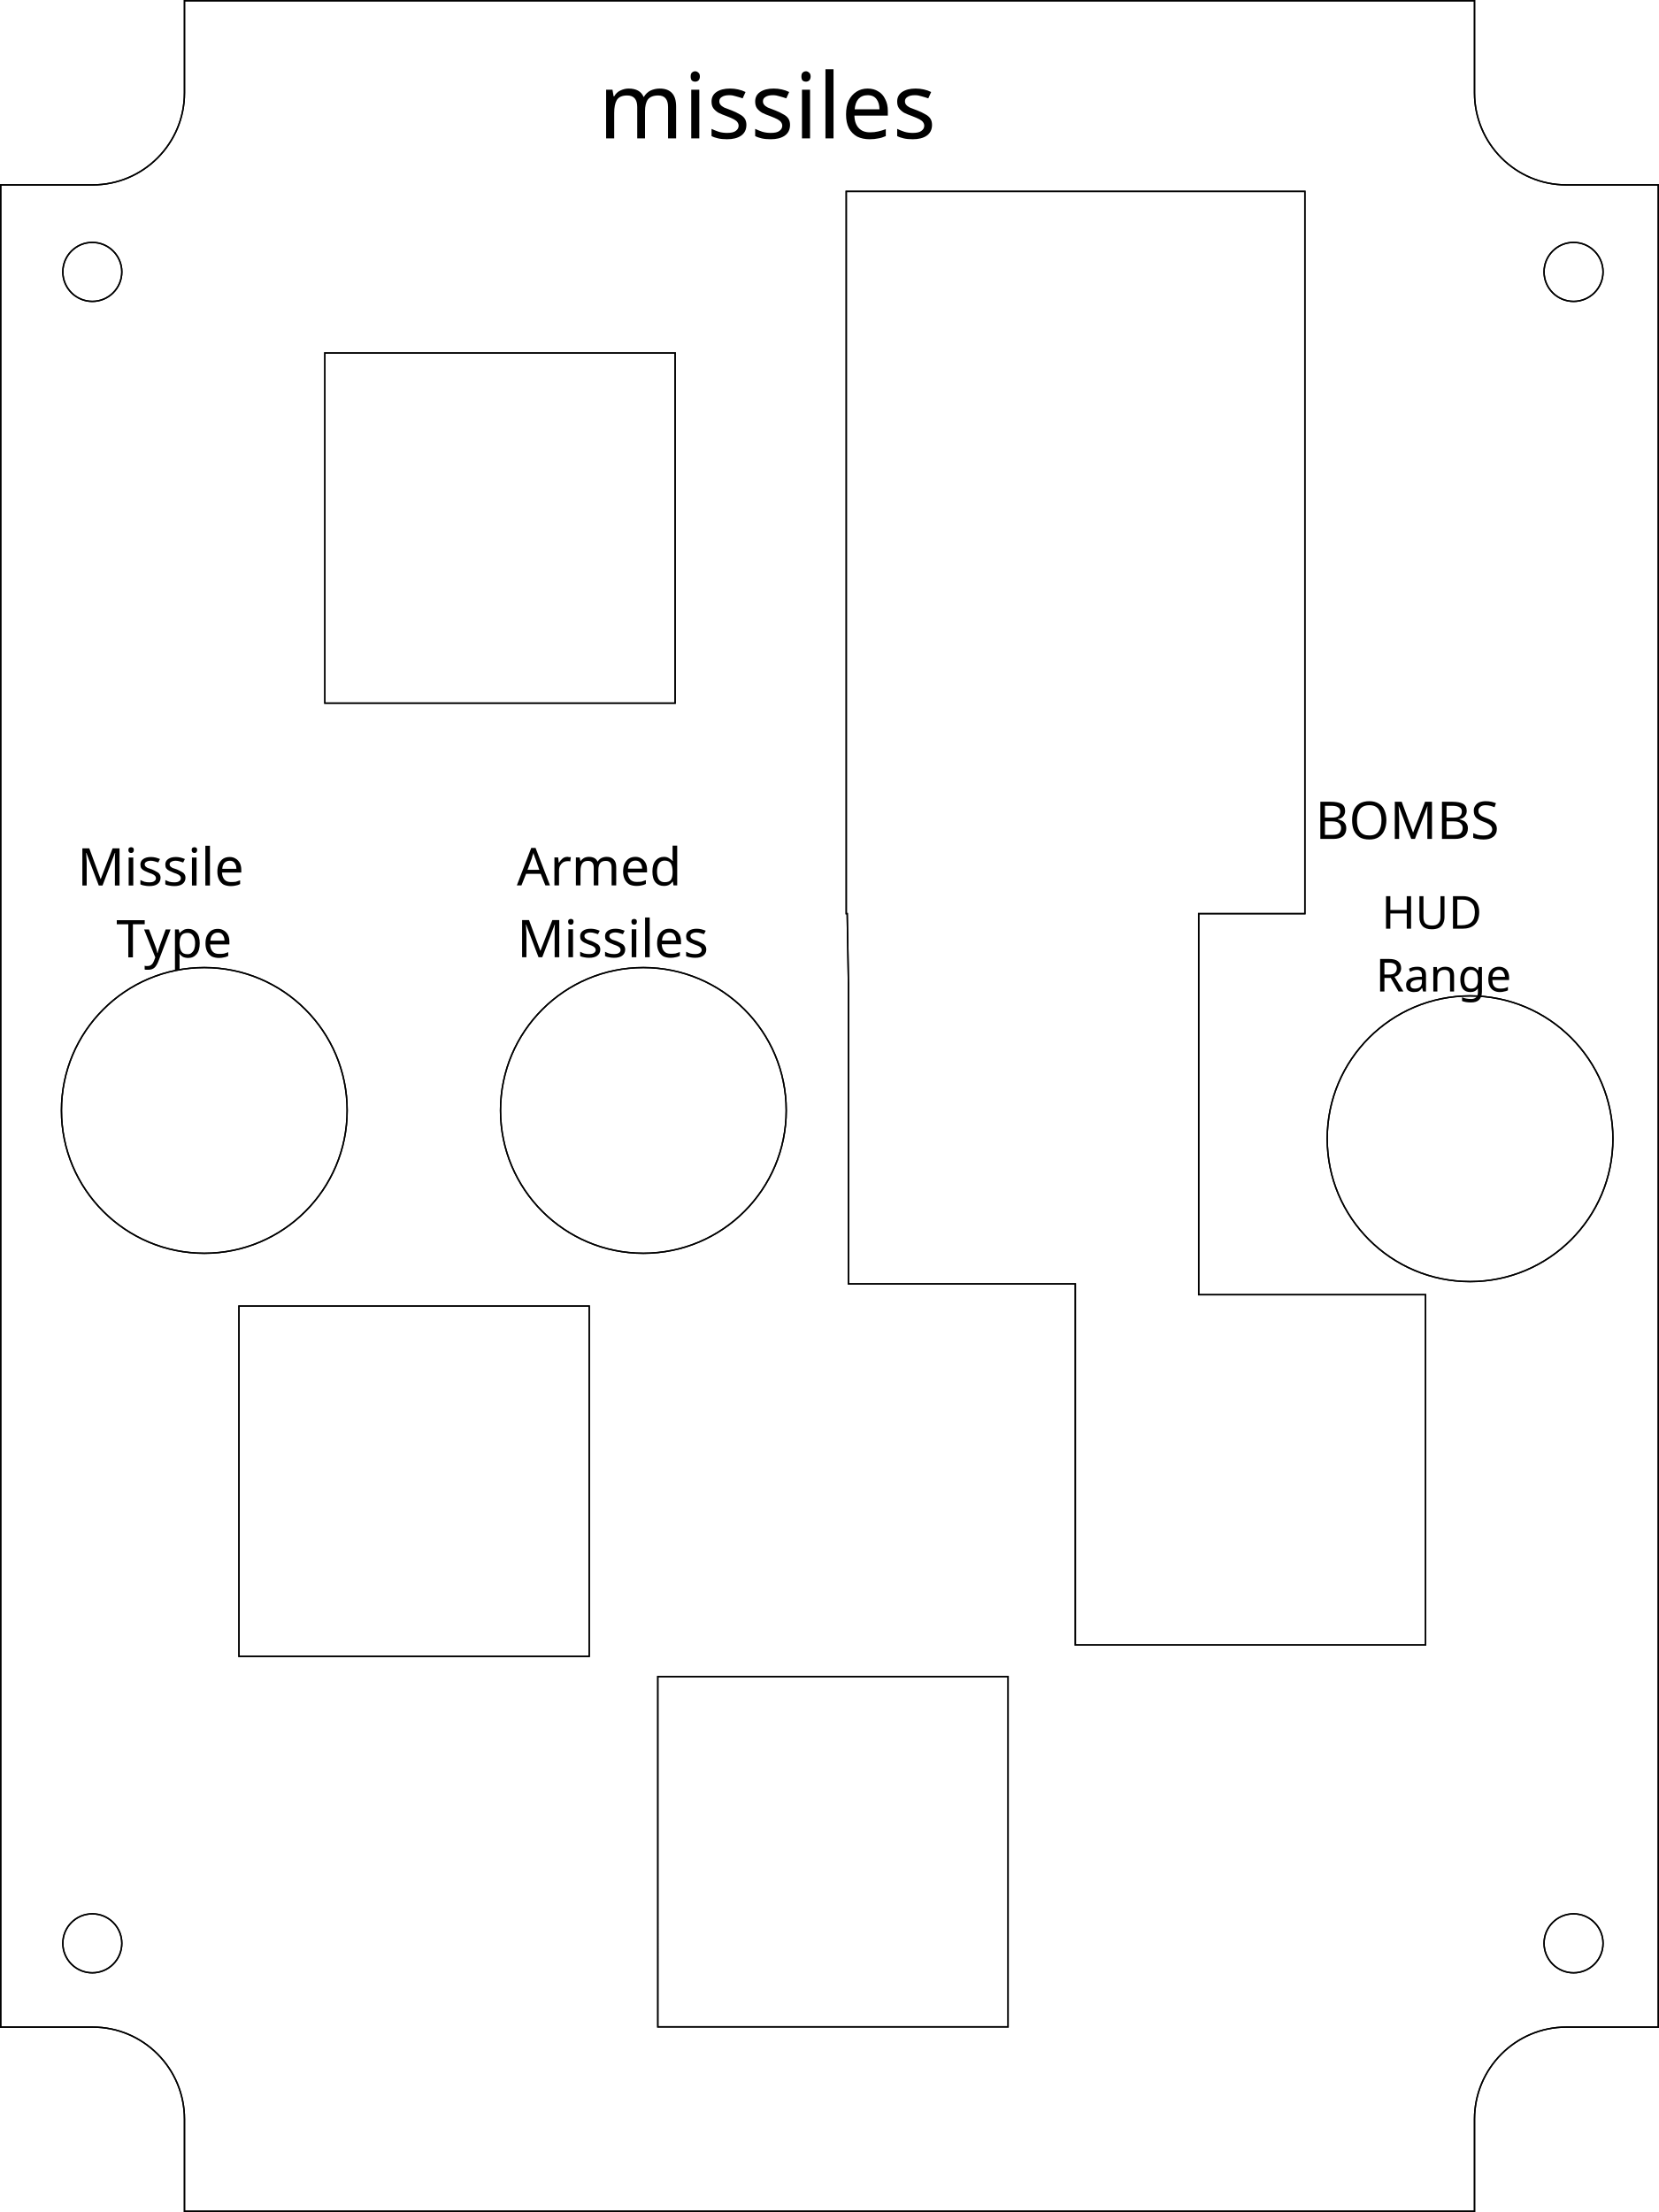
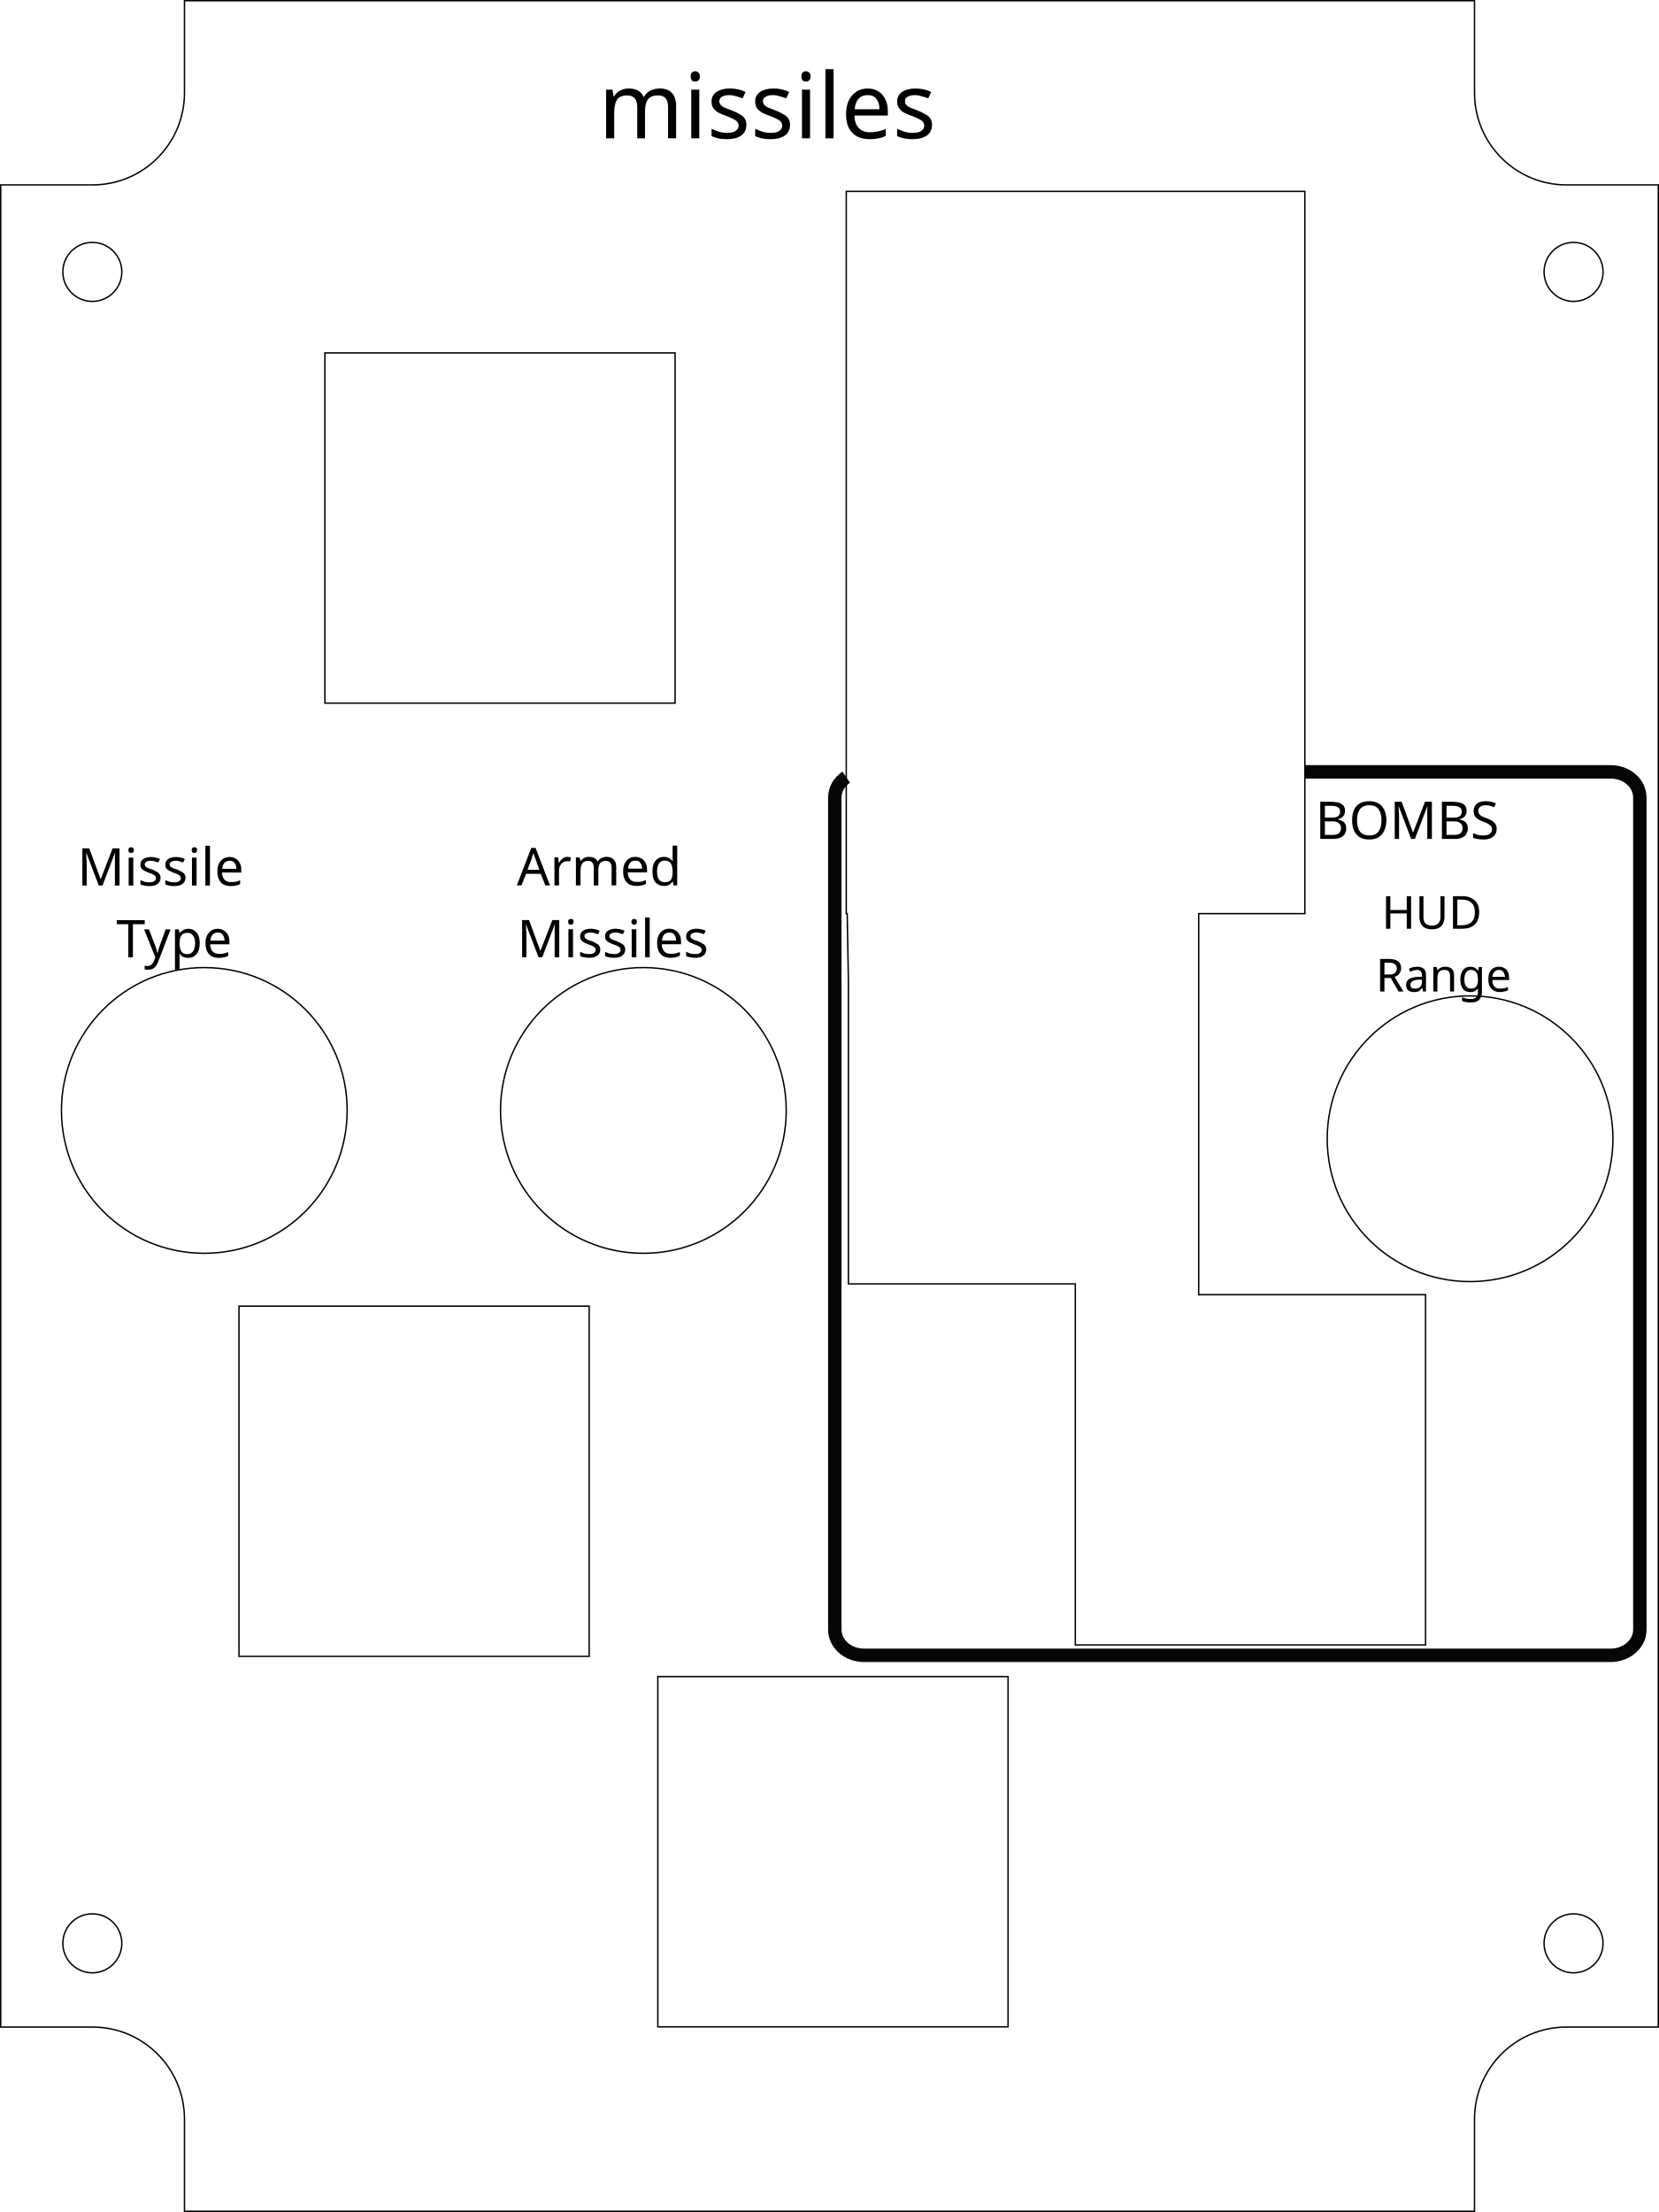
<svg xmlns="http://www.w3.org/2000/svg" width="90mm" height="120mm" viewBox="0 0 90 120" version="1.1" id="svg1">
  <defs id="defs1" />
-   <g id="layer1" transform="translate(-4.8112122e-4,-4.8127122e-4)">
+   <g id="layer1" transform="translate(-2.4056122e-4,-2.4000122e-4)">
    <path id="rect10964" style="display:inline;fill:none;fill-opacity:1;stroke:#000000;stroke-width:0.076;stroke-miterlimit:10;stroke-dasharray:none" d="m 10.008,0.038 v 4.996 c 1.16e-4,2.76 -2.232,4.997 -4.985,4.997 H 0.038 v 99.937 H 5.023 c 2.753,1.7e-4 4.985,2.238 4.985,4.997 v 4.997 h 69.984 v -4.997 c -1.16e-4,-2.759 2.232,-4.997 4.985,-4.997 H 89.962 V 10.031 H 84.977 C 82.224,10.031 79.992,7.794 79.992,5.034 V 0.038 Z M 45.909,10.384 H 70.789 V 49.564 h -5.76 v 1.086 2.688 13.852 2.46 0.588 H 77.336 V 89.237 H 58.336 V 72.417 70.237 69.65 H 46.028 V 53.338 l -0.067,-3.774 h -0.052 V 46.616 Z M 5.009,13.151 c 0.884,5e-5 1.6,0.716 1.6,1.6 -5.52e-5,0.884 -0.716,1.6 -1.6,1.6 -0.884,-5e-5 -1.6,-0.716 -1.6,-1.6 5.52e-5,-0.884 0.716,-1.6 1.6,-1.6 z m 80.356,0 c 0.884,5e-5 1.6,0.716 1.6,1.6 -5.5e-5,0.884 -0.716,1.6 -1.6,1.6 -0.884,-5e-5 -1.6,-0.716 -1.6,-1.6 5.5e-5,-0.884 0.716,-1.6 1.6,-1.6 z M 17.625,19.145 H 36.625 V 38.144 H 17.625 Z m -6.541,33.346 c 4.28,5e-5 7.75,3.47 7.75,7.75 -4.9e-5,4.28 -3.47,7.75 -7.75,7.75 -4.28,-4e-5 -7.75,-3.47 -7.75,-7.75 4.39e-5,-4.28 3.47,-7.75 7.75,-7.75 z m 23.819,0 c 4.28,5e-5 7.75,3.47 7.75,7.75 -4.9e-5,4.28 -3.47,7.75 -7.75,7.75 -4.28,-4e-5 -7.75,-3.47 -7.75,-7.75 4.4e-5,-4.28 3.47,-7.75 7.75,-7.75 z m 44.848,1.536 c 4.28,4e-5 7.75,3.47 7.75,7.75 -4.4e-5,4.28 -3.47,7.75 -7.75,7.75 -4.28,-5e-5 -7.75,-3.47 -7.75,-7.75 4.9e-5,-4.28 3.47,-7.75 7.75,-7.75 z M 12.965,70.857 H 31.964 V 89.858 H 12.965 Z M 35.687,90.955 h 19 v 19 H 35.687 Z M 5.009,103.825 c 0.884,5e-5 1.6,0.716 1.6,1.6 -5.52e-5,0.884 -0.716,1.6 -1.6,1.6 -0.884,-5e-5 -1.6,-0.716 -1.6,-1.6 5.52e-5,-0.884 0.716,-1.6 1.6,-1.6 z m 80.356,0 c 0.884,5e-5 1.6,0.716 1.6,1.6 -5.5e-5,0.884 -0.716,1.6 -1.6,1.6 -0.884,-5e-5 -1.6,-0.716 -1.6,-1.6 5.5e-5,-0.884 0.716,-1.6 1.6,-1.6 z" />
-     <path id="path1" style="display:inline;fill:none;fill-opacity:1;stroke:#000000;stroke-width:0.076;stroke-miterlimit:10;stroke-dasharray:none" d="M 10.008,0.038 V 5.035 c 1.16e-4,2.76 -2.232,4.997 -4.985,4.997 H 0.038 V 109.969 H 5.023 c 2.753,1.7e-4 4.985,2.238 4.985,4.997 v 4.997 h 69.984 v -4.997 c -1.16e-4,-2.759 2.232,-4.997 4.985,-4.997 h 4.985 V 10.032 H 84.977 C 82.224,10.032 79.992,7.794 79.992,5.035 V 0.038 Z M 45.909,10.384 h 24.88 v 39.18 H 65.029 v 1.086 2.688 13.852 2.46 0.588 h 12.308 v 19 H 58.337 v -16.82 -2.18 -0.588 H 46.028 v -16.312 l -0.067,-3.774 h -0.052 v -2.948 z m -40.9,2.767 c 0.884,5e-5 1.6,0.716 1.6,1.6 -5.52e-5,0.884 -0.716,1.6 -1.6,1.6 -0.884,-5e-5 -1.6,-0.716 -1.6,-1.6 5.52e-5,-0.884 0.716,-1.6 1.6,-1.6 z m 80.356,0 c 0.884,5e-5 1.6,0.716 1.6,1.6 -5.5e-5,0.884 -0.716,1.6 -1.6,1.6 -0.884,-5e-5 -1.6,-0.716 -1.6,-1.6 5.5e-5,-0.884 0.716,-1.6 1.6,-1.6 z m -67.74,5.993 h 19 v 19 H 17.626 Z m -6.541,33.346 c 4.28,5e-5 7.75,3.47 7.75,7.75 -4.9e-5,4.28 -3.47,7.75 -7.75,7.75 -4.28,-4e-5 -7.75,-3.47 -7.75,-7.75 4.39e-5,-4.28 3.47,-7.75 7.75,-7.75 z m 23.819,0 c 4.28,5e-5 7.75,3.47 7.75,7.75 -4.9e-5,4.28 -3.47,7.75 -7.75,7.75 -4.28,-4e-5 -7.75,-3.47 -7.75,-7.75 4.4e-5,-4.28 3.47,-7.75 7.75,-7.75 z m 44.848,1.536 c 4.28,4e-5 7.75,3.47 7.75,7.75 -4.4e-5,4.28 -3.47,7.75 -7.75,7.75 -4.28,-5e-5 -7.75,-3.47 -7.75,-7.75 4.9e-5,-4.28 3.47,-7.75 7.75,-7.75 z m -66.787,16.83 h 19 v 19 H 12.965 Z m 22.722,20.097 H 54.687 V 109.955 H 35.687 Z M 5.009,103.825 c 0.884,5e-5 1.6,0.716 1.6,1.6 -5.52e-5,0.884 -0.716,1.6 -1.6,1.6 -0.884,-5e-5 -1.6,-0.716 -1.6,-1.6 5.52e-5,-0.884 0.716,-1.6 1.6,-1.6 z m 80.356,0 c 0.884,5e-5 1.6,0.716 1.6,1.6 -5.5e-5,0.884 -0.716,1.6 -1.6,1.6 -0.884,-5e-5 -1.6,-0.716 -1.6,-1.6 5.5e-5,-0.884 0.716,-1.6 1.6,-1.6 z" />
-     <text xml:space="preserve" style="font-style:normal;font-weight:normal;font-size:4.939px;line-height:1.25;font-family:sans-serif;letter-spacing:0px;word-spacing:0px;display:inline;fill:#000000;fill-opacity:1;stroke:none;stroke-width:0.265" x="32.461" y="7.505" id="text12344">
-       <tspan id="tspan12342" x="32.461" y="7.505" style="font-style:normal;font-variant:normal;font-weight:normal;font-stretch:normal;font-size:4.939px;font-family:'MS 33558';-inkscape-font-specification:'MS 33558, ';fill:#000000;stroke-width:0.265">missiles</tspan>
+     <text xml:space="preserve" style="font-style:normal;font-weight:normal;font-size:4.939px;line-height:1.25;font-family:sans-serif;letter-spacing:0px;word-spacing:0px;display:inline;fill:#000000;fill-opacity:1;stroke:none;stroke-width:0.265" x="32.46" y="7.504" id="text12344">
+       <tspan id="tspan12342" x="32.46" y="7.504" style="font-style:normal;font-variant:normal;font-weight:normal;font-stretch:normal;font-size:4.939px;font-family:'MS 33558';-inkscape-font-specification:'MS 33558, ';fill:#000000;stroke-width:0.265">missiles</tspan>
    </text>
-     <text id="text14353-9" y="45.512" x="71.346" style="font-style:normal;font-weight:normal;font-size:2.822px;line-height:1.25;font-family:sans-serif;letter-spacing:0px;word-spacing:0px;display:inline;fill:#000000;fill-opacity:1;stroke:none;stroke-width:0.265" xml:space="preserve">
-       <tspan style="font-style:normal;font-variant:normal;font-weight:normal;font-stretch:normal;font-size:2.822px;font-family:'MS 33558';-inkscape-font-specification:'MS 33558, ';fill:#000000;stroke-width:0.265" y="45.512" x="71.346" id="tspan14351-1">BOMBS</tspan>
+     <text id="text14353-9" y="45.512" x="71.345" style="font-style:normal;font-weight:normal;font-size:2.822px;line-height:1.25;font-family:sans-serif;letter-spacing:0px;word-spacing:0px;display:inline;fill:#000000;fill-opacity:1;stroke:none;stroke-width:0.265" xml:space="preserve">
+       <tspan style="font-style:normal;font-variant:normal;font-weight:normal;font-stretch:normal;font-size:2.822px;font-family:'MS 33558';-inkscape-font-specification:'MS 33558, ';fill:#000000;stroke-width:0.265" y="45.512" x="71.345" id="tspan14351-1">BOMBS</tspan>
    </text>
-     <text xml:space="preserve" style="font-style:normal;font-weight:normal;font-size:2.469px;line-height:1.25;font-family:sans-serif;text-align:center;letter-spacing:0px;word-spacing:0px;text-anchor:middle;display:inline;fill:#000000;fill-opacity:1;stroke:none;stroke-width:0.265" x="79.919" y="50.38" id="text1999">
-       <tspan id="tspan1997" x="79.919" y="50.38" style="font-style:normal;font-variant:normal;font-weight:normal;font-stretch:normal;font-size:2.469px;font-family:'MS 33558';-inkscape-font-specification:'MS 33558, ';text-align:center;text-anchor:middle;fill:#000000;stroke-width:0.265">HUD</tspan>
+     <text xml:space="preserve" style="font-style:normal;font-weight:normal;font-size:2.469px;line-height:1.25;font-family:sans-serif;text-align:center;letter-spacing:0px;word-spacing:0px;text-anchor:middle;display:inline;fill:#000000;fill-opacity:1;stroke:none;stroke-width:0.265" x="79.919" y="50.379" id="text1999">
+       <tspan id="tspan1997" x="79.919" y="50.379" style="font-style:normal;font-variant:normal;font-weight:normal;font-stretch:normal;font-size:2.469px;font-family:'MS 33558';-inkscape-font-specification:'MS 33558, ';text-align:center;text-anchor:middle;fill:#000000;stroke-width:0.265">HUD</tspan>
      <tspan x="79.919" y="53.789" style="font-style:normal;font-variant:normal;font-weight:normal;font-stretch:normal;font-size:2.469px;font-family:'MS 33558';-inkscape-font-specification:'MS 33558, ';text-align:center;text-anchor:middle;fill:#000000;stroke-width:0.265" id="tspan2001">Range</tspan>
    </text>
    <text id="text14353" y="48.04" x="11.276" style="font-style:normal;font-weight:normal;font-size:2.822px;line-height:1.25;font-family:sans-serif;text-align:center;letter-spacing:0px;word-spacing:0px;text-anchor:middle;display:inline;fill:#000000;fill-opacity:1;stroke:none;stroke-width:0.265" xml:space="preserve">
      <tspan style="font-style:normal;font-variant:normal;font-weight:normal;font-stretch:normal;font-size:2.822px;font-family:'MS 33558';-inkscape-font-specification:'MS 33558, ';text-align:center;text-anchor:middle;fill:#000000;stroke-width:0.265" y="48.04" x="11.276" id="tspan14351">Missile</tspan>
-       <tspan style="font-style:normal;font-variant:normal;font-weight:normal;font-stretch:normal;font-size:2.822px;font-family:'MS 33558';-inkscape-font-specification:'MS 33558, ';text-align:center;text-anchor:middle;fill:#000000;stroke-width:0.265" y="51.937" x="11.276" id="tspan67041">Type</tspan>
+       <tspan style="font-style:normal;font-variant:normal;font-weight:normal;font-stretch:normal;font-size:2.822px;font-family:'MS 33558';-inkscape-font-specification:'MS 33558, ';text-align:center;text-anchor:middle;fill:#000000;stroke-width:0.265" y="51.936" x="11.276" id="tspan67041">Type</tspan>
    </text>
    <text xml:space="preserve" style="font-style:normal;font-weight:normal;font-size:2.822px;line-height:1.25;font-family:sans-serif;text-align:center;letter-spacing:0px;word-spacing:0px;text-anchor:middle;display:inline;fill:#000000;fill-opacity:1;stroke:none;stroke-width:0.265" x="35.074" y="48.034" id="text2045">
      <tspan id="tspan2043" x="35.074" y="48.034" style="font-style:normal;font-variant:normal;font-weight:normal;font-stretch:normal;font-size:2.822px;font-family:'MS 33558';-inkscape-font-specification:'MS 33558, ';text-align:center;text-anchor:middle;fill:#000000;stroke-width:0.265">Armed</tspan>
-       <tspan x="35.074" y="51.931" style="font-style:normal;font-variant:normal;font-weight:normal;font-stretch:normal;font-size:2.822px;font-family:'MS 33558';-inkscape-font-specification:'MS 33558, ';text-align:center;text-anchor:middle;fill:#000000;stroke-width:0.265" id="tspan65587">Missiles</tspan>
+       <tspan x="35.074" y="51.93" style="font-style:normal;font-variant:normal;font-weight:normal;font-stretch:normal;font-size:2.822px;font-family:'MS 33558';-inkscape-font-specification:'MS 33558, ';text-align:center;text-anchor:middle;fill:#000000;stroke-width:0.265" id="tspan65587">Missiles</tspan>
    </text>
+     <path id="path6999" style="display:inline;opacity:0.976;vector-effect:none;fill:none;fill-opacity:1;stroke:#000000;stroke-width:0.728;stroke-linecap:butt;stroke-linejoin:miter;stroke-miterlimit:10;stroke-dasharray:none;stroke-dashoffset:0;stroke-opacity:1" d="m 70.789,41.872 h 16.583 c 0.88,0 1.589,0.623 1.589,1.396 v 45.137 c 0,0.774 -0.709,1.396 -1.589,1.396 h -40.495 c -0.88,0 -1.589,-0.623 -1.589,-1.396 V 43.269 c 0,-0.453 0.243,-0.854 0.62,-1.108" />
  </g>
</svg>
